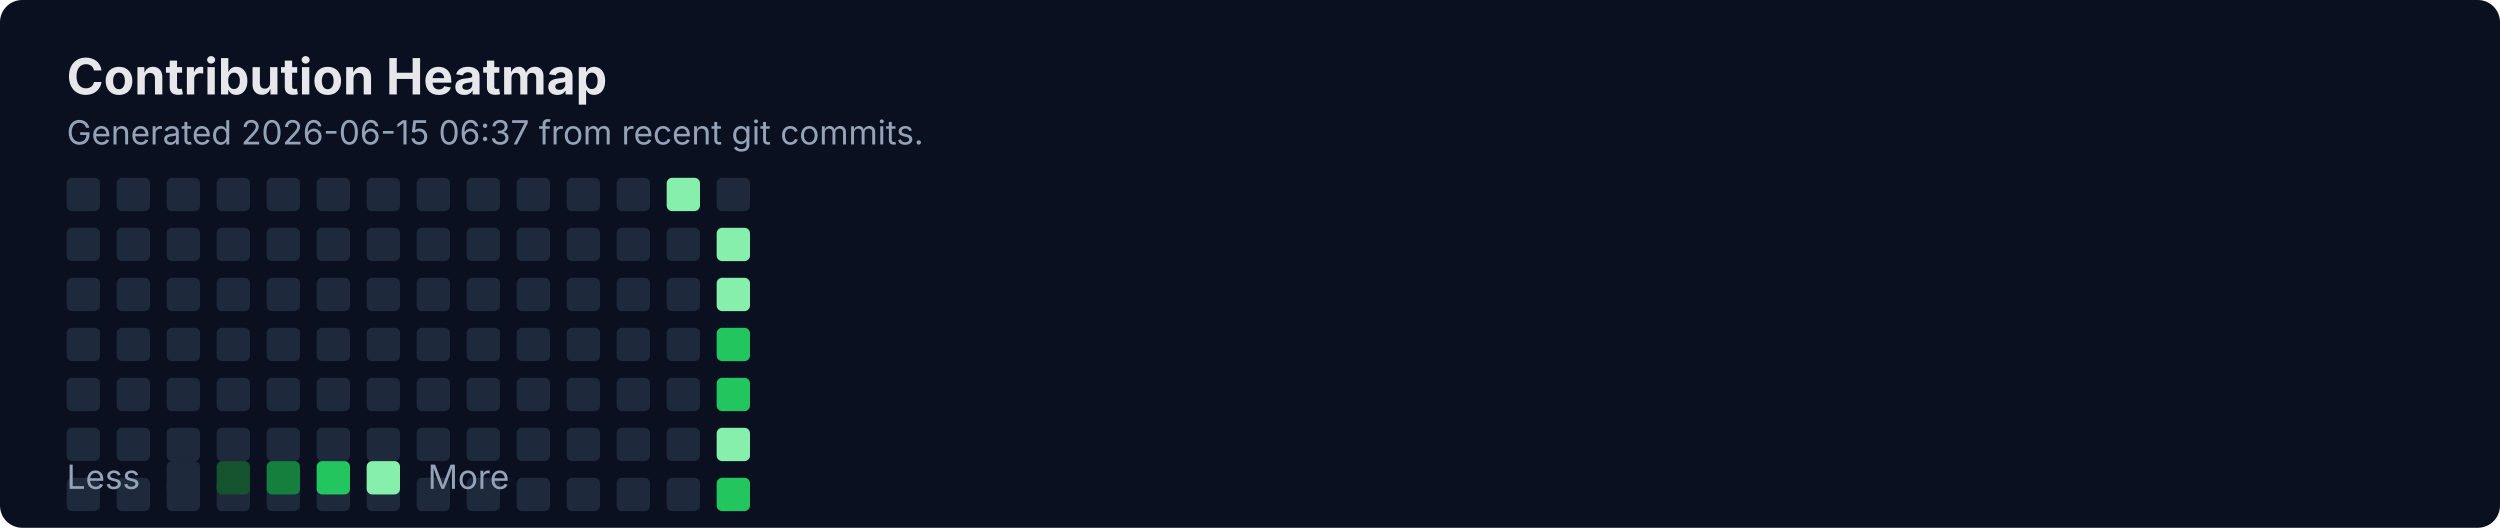
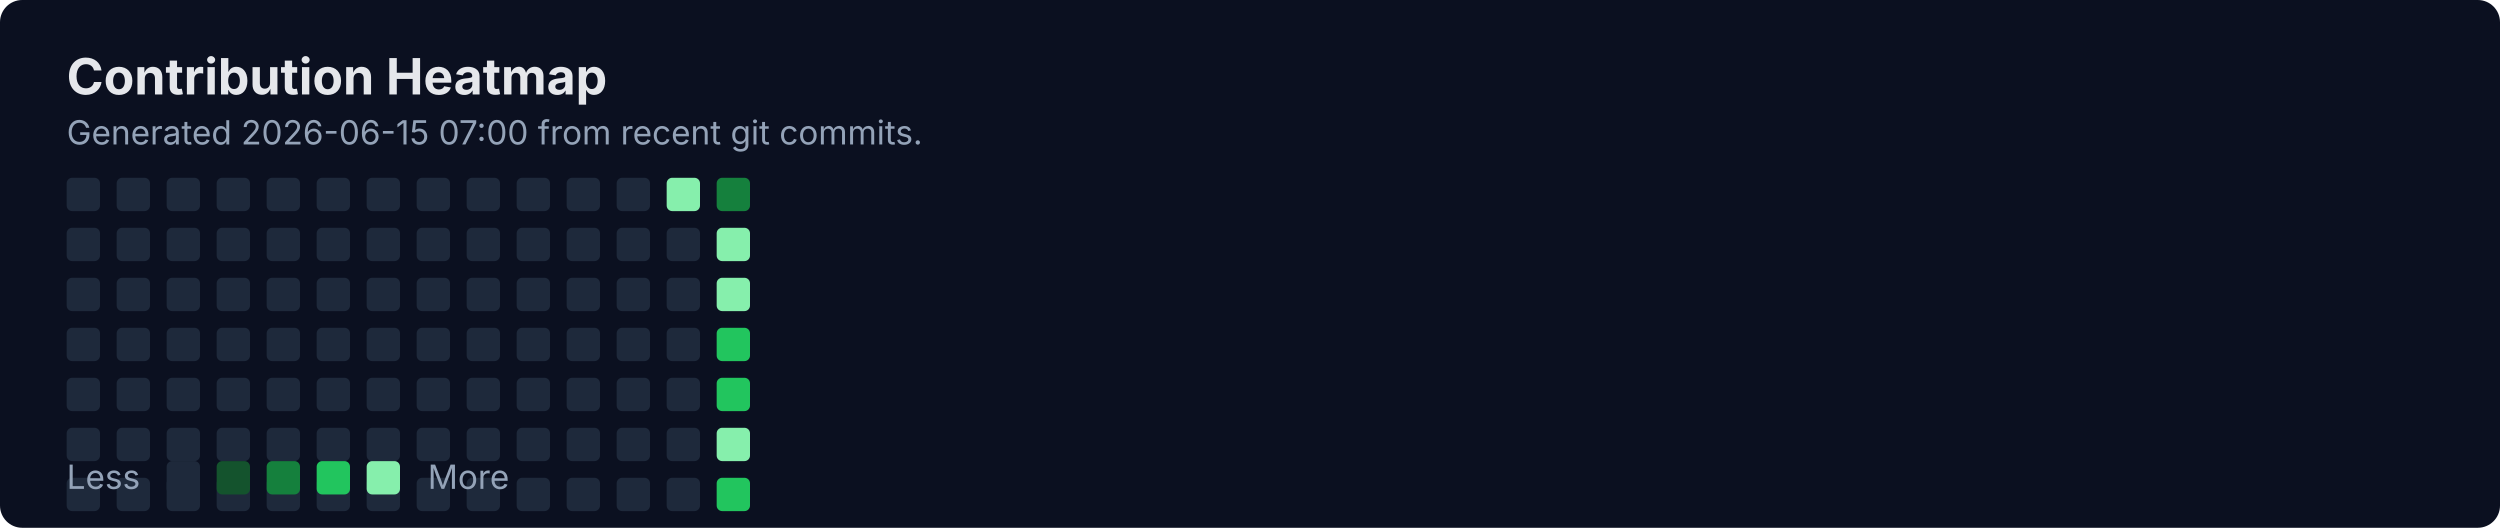
<svg xmlns="http://www.w3.org/2000/svg" width="900" height="190" viewBox="0 0 900 190" fill="none" role="img" aria-labelledby="title">
  <rect width="900" height="190" rx="8" fill="#0B1020" />
  <text x="24" y="34" fill="#E5E7EB" font-family="Inter, Segoe UI, Arial" font-size="18" font-weight="700">Contribution Heatmap</text>
-   <text x="24" y="52" fill="#94A3B8" font-family="Inter, Segoe UI, Arial" font-size="12">Generated 2026-06-15 06:37 from recent git commits.</text>
+   <text x="24" y="52" fill="#94A3B8" font-family="Inter, Segoe UI, Arial" font-size="12">Generated 2026-06-15 07:00 from recent git commits.</text>
  <rect x="24" y="82" width="12" height="12" rx="2" fill="#1E293B" />
  <rect x="24" y="100" width="12" height="12" rx="2" fill="#1E293B" />
  <rect x="24" y="118" width="12" height="12" rx="2" fill="#1E293B" />
  <rect x="24" y="136" width="12" height="12" rx="2" fill="#1E293B" />
  <rect x="24" y="154" width="12" height="12" rx="2" fill="#1E293B" />
  <rect x="24" y="172" width="12" height="12" rx="2" fill="#1E293B" />
  <rect x="24" y="64" width="12" height="12" rx="2" fill="#1E293B" />
  <rect x="42" y="82" width="12" height="12" rx="2" fill="#1E293B" />
  <rect x="42" y="100" width="12" height="12" rx="2" fill="#1E293B" />
  <rect x="42" y="118" width="12" height="12" rx="2" fill="#1E293B" />
  <rect x="42" y="136" width="12" height="12" rx="2" fill="#1E293B" />
  <rect x="42" y="154" width="12" height="12" rx="2" fill="#1E293B" />
  <rect x="42" y="172" width="12" height="12" rx="2" fill="#1E293B" />
  <rect x="42" y="64" width="12" height="12" rx="2" fill="#1E293B" />
  <rect x="60" y="82" width="12" height="12" rx="2" fill="#1E293B" />
  <rect x="60" y="100" width="12" height="12" rx="2" fill="#1E293B" />
  <rect x="60" y="118" width="12" height="12" rx="2" fill="#1E293B" />
  <rect x="60" y="136" width="12" height="12" rx="2" fill="#1E293B" />
  <rect x="60" y="154" width="12" height="12" rx="2" fill="#1E293B" />
  <rect x="60" y="172" width="12" height="12" rx="2" fill="#1E293B" />
  <rect x="60" y="64" width="12" height="12" rx="2" fill="#1E293B" />
  <rect x="78" y="82" width="12" height="12" rx="2" fill="#1E293B" />
  <rect x="78" y="100" width="12" height="12" rx="2" fill="#1E293B" />
  <rect x="78" y="118" width="12" height="12" rx="2" fill="#1E293B" />
  <rect x="78" y="136" width="12" height="12" rx="2" fill="#1E293B" />
  <rect x="78" y="154" width="12" height="12" rx="2" fill="#1E293B" />
  <rect x="78" y="172" width="12" height="12" rx="2" fill="#1E293B" />
  <rect x="78" y="64" width="12" height="12" rx="2" fill="#1E293B" />
  <rect x="96" y="82" width="12" height="12" rx="2" fill="#1E293B" />
  <rect x="96" y="100" width="12" height="12" rx="2" fill="#1E293B" />
  <rect x="96" y="118" width="12" height="12" rx="2" fill="#1E293B" />
  <rect x="96" y="136" width="12" height="12" rx="2" fill="#1E293B" />
  <rect x="96" y="154" width="12" height="12" rx="2" fill="#1E293B" />
  <rect x="96" y="172" width="12" height="12" rx="2" fill="#1E293B" />
  <rect x="96" y="64" width="12" height="12" rx="2" fill="#1E293B" />
  <rect x="114" y="82" width="12" height="12" rx="2" fill="#1E293B" />
  <rect x="114" y="100" width="12" height="12" rx="2" fill="#1E293B" />
  <rect x="114" y="118" width="12" height="12" rx="2" fill="#1E293B" />
  <rect x="114" y="136" width="12" height="12" rx="2" fill="#1E293B" />
  <rect x="114" y="154" width="12" height="12" rx="2" fill="#1E293B" />
  <rect x="114" y="172" width="12" height="12" rx="2" fill="#1E293B" />
  <rect x="114" y="64" width="12" height="12" rx="2" fill="#1E293B" />
  <rect x="132" y="82" width="12" height="12" rx="2" fill="#1E293B" />
  <rect x="132" y="100" width="12" height="12" rx="2" fill="#1E293B" />
  <rect x="132" y="118" width="12" height="12" rx="2" fill="#1E293B" />
  <rect x="132" y="136" width="12" height="12" rx="2" fill="#1E293B" />
  <rect x="132" y="154" width="12" height="12" rx="2" fill="#1E293B" />
  <rect x="132" y="172" width="12" height="12" rx="2" fill="#1E293B" />
  <rect x="132" y="64" width="12" height="12" rx="2" fill="#1E293B" />
  <rect x="150" y="82" width="12" height="12" rx="2" fill="#1E293B" />
  <rect x="150" y="100" width="12" height="12" rx="2" fill="#1E293B" />
  <rect x="150" y="118" width="12" height="12" rx="2" fill="#1E293B" />
  <rect x="150" y="136" width="12" height="12" rx="2" fill="#1E293B" />
  <rect x="150" y="154" width="12" height="12" rx="2" fill="#1E293B" />
  <rect x="150" y="172" width="12" height="12" rx="2" fill="#1E293B" />
  <rect x="150" y="64" width="12" height="12" rx="2" fill="#1E293B" />
  <rect x="168" y="82" width="12" height="12" rx="2" fill="#1E293B" />
  <rect x="168" y="100" width="12" height="12" rx="2" fill="#1E293B" />
  <rect x="168" y="118" width="12" height="12" rx="2" fill="#1E293B" />
  <rect x="168" y="136" width="12" height="12" rx="2" fill="#1E293B" />
  <rect x="168" y="154" width="12" height="12" rx="2" fill="#1E293B" />
  <rect x="168" y="172" width="12" height="12" rx="2" fill="#1E293B" />
  <rect x="168" y="64" width="12" height="12" rx="2" fill="#1E293B" />
  <rect x="186" y="82" width="12" height="12" rx="2" fill="#1E293B" />
  <rect x="186" y="100" width="12" height="12" rx="2" fill="#1E293B" />
  <rect x="186" y="118" width="12" height="12" rx="2" fill="#1E293B" />
  <rect x="186" y="136" width="12" height="12" rx="2" fill="#1E293B" />
  <rect x="186" y="154" width="12" height="12" rx="2" fill="#1E293B" />
  <rect x="186" y="172" width="12" height="12" rx="2" fill="#1E293B" />
  <rect x="186" y="64" width="12" height="12" rx="2" fill="#1E293B" />
  <rect x="204" y="82" width="12" height="12" rx="2" fill="#1E293B" />
  <rect x="204" y="100" width="12" height="12" rx="2" fill="#1E293B" />
  <rect x="204" y="118" width="12" height="12" rx="2" fill="#1E293B" />
  <rect x="204" y="136" width="12" height="12" rx="2" fill="#1E293B" />
  <rect x="204" y="154" width="12" height="12" rx="2" fill="#1E293B" />
  <rect x="204" y="172" width="12" height="12" rx="2" fill="#1E293B" />
  <rect x="204" y="64" width="12" height="12" rx="2" fill="#1E293B" />
  <rect x="222" y="82" width="12" height="12" rx="2" fill="#1E293B" />
  <rect x="222" y="100" width="12" height="12" rx="2" fill="#1E293B" />
  <rect x="222" y="118" width="12" height="12" rx="2" fill="#1E293B" />
  <rect x="222" y="136" width="12" height="12" rx="2" fill="#1E293B" />
  <rect x="222" y="154" width="12" height="12" rx="2" fill="#1E293B" />
  <rect x="222" y="172" width="12" height="12" rx="2" fill="#1E293B" />
  <rect x="222" y="64" width="12" height="12" rx="2" fill="#1E293B" />
  <rect x="240" y="82" width="12" height="12" rx="2" fill="#1E293B" />
  <rect x="240" y="100" width="12" height="12" rx="2" fill="#1E293B" />
  <rect x="240" y="118" width="12" height="12" rx="2" fill="#1E293B" />
  <rect x="240" y="136" width="12" height="12" rx="2" fill="#1E293B" />
  <rect x="240" y="154" width="12" height="12" rx="2" fill="#1E293B" />
  <rect x="240" y="172" width="12" height="12" rx="2" fill="#1E293B" />
  <rect x="240" y="64" width="12" height="12" rx="2" fill="#86EFAC" />
  <rect x="258" y="82" width="12" height="12" rx="2" fill="#86EFAC" />
  <rect x="258" y="100" width="12" height="12" rx="2" fill="#86EFAC" />
  <rect x="258" y="118" width="12" height="12" rx="2" fill="#22C55E" />
  <rect x="258" y="136" width="12" height="12" rx="2" fill="#22C55E" />
  <rect x="258" y="154" width="12" height="12" rx="2" fill="#86EFAC" />
  <rect x="258" y="172" width="12" height="12" rx="2" fill="#22C55E" />
-   <rect x="258" y="64" width="12" height="12" rx="2" fill="#1E293B" />
+   <rect x="258" y="64" width="12" height="12" rx="2" fill="#15803D" />
  <text x="24" y="176" fill="#94A3B8" font-family="Inter, Segoe UI, Arial" font-size="12">Less</text>
  <rect x="60" y="166" width="12" height="12" rx="2" fill="#1E293B" />
  <rect x="78" y="166" width="12" height="12" rx="2" fill="#14532D" />
  <rect x="96" y="166" width="12" height="12" rx="2" fill="#15803D" />
  <rect x="114" y="166" width="12" height="12" rx="2" fill="#22C55E" />
  <rect x="132" y="166" width="12" height="12" rx="2" fill="#86EFAC" />
  <text x="154" y="176" fill="#94A3B8" font-family="Inter, Segoe UI, Arial" font-size="12">More</text>
</svg>
